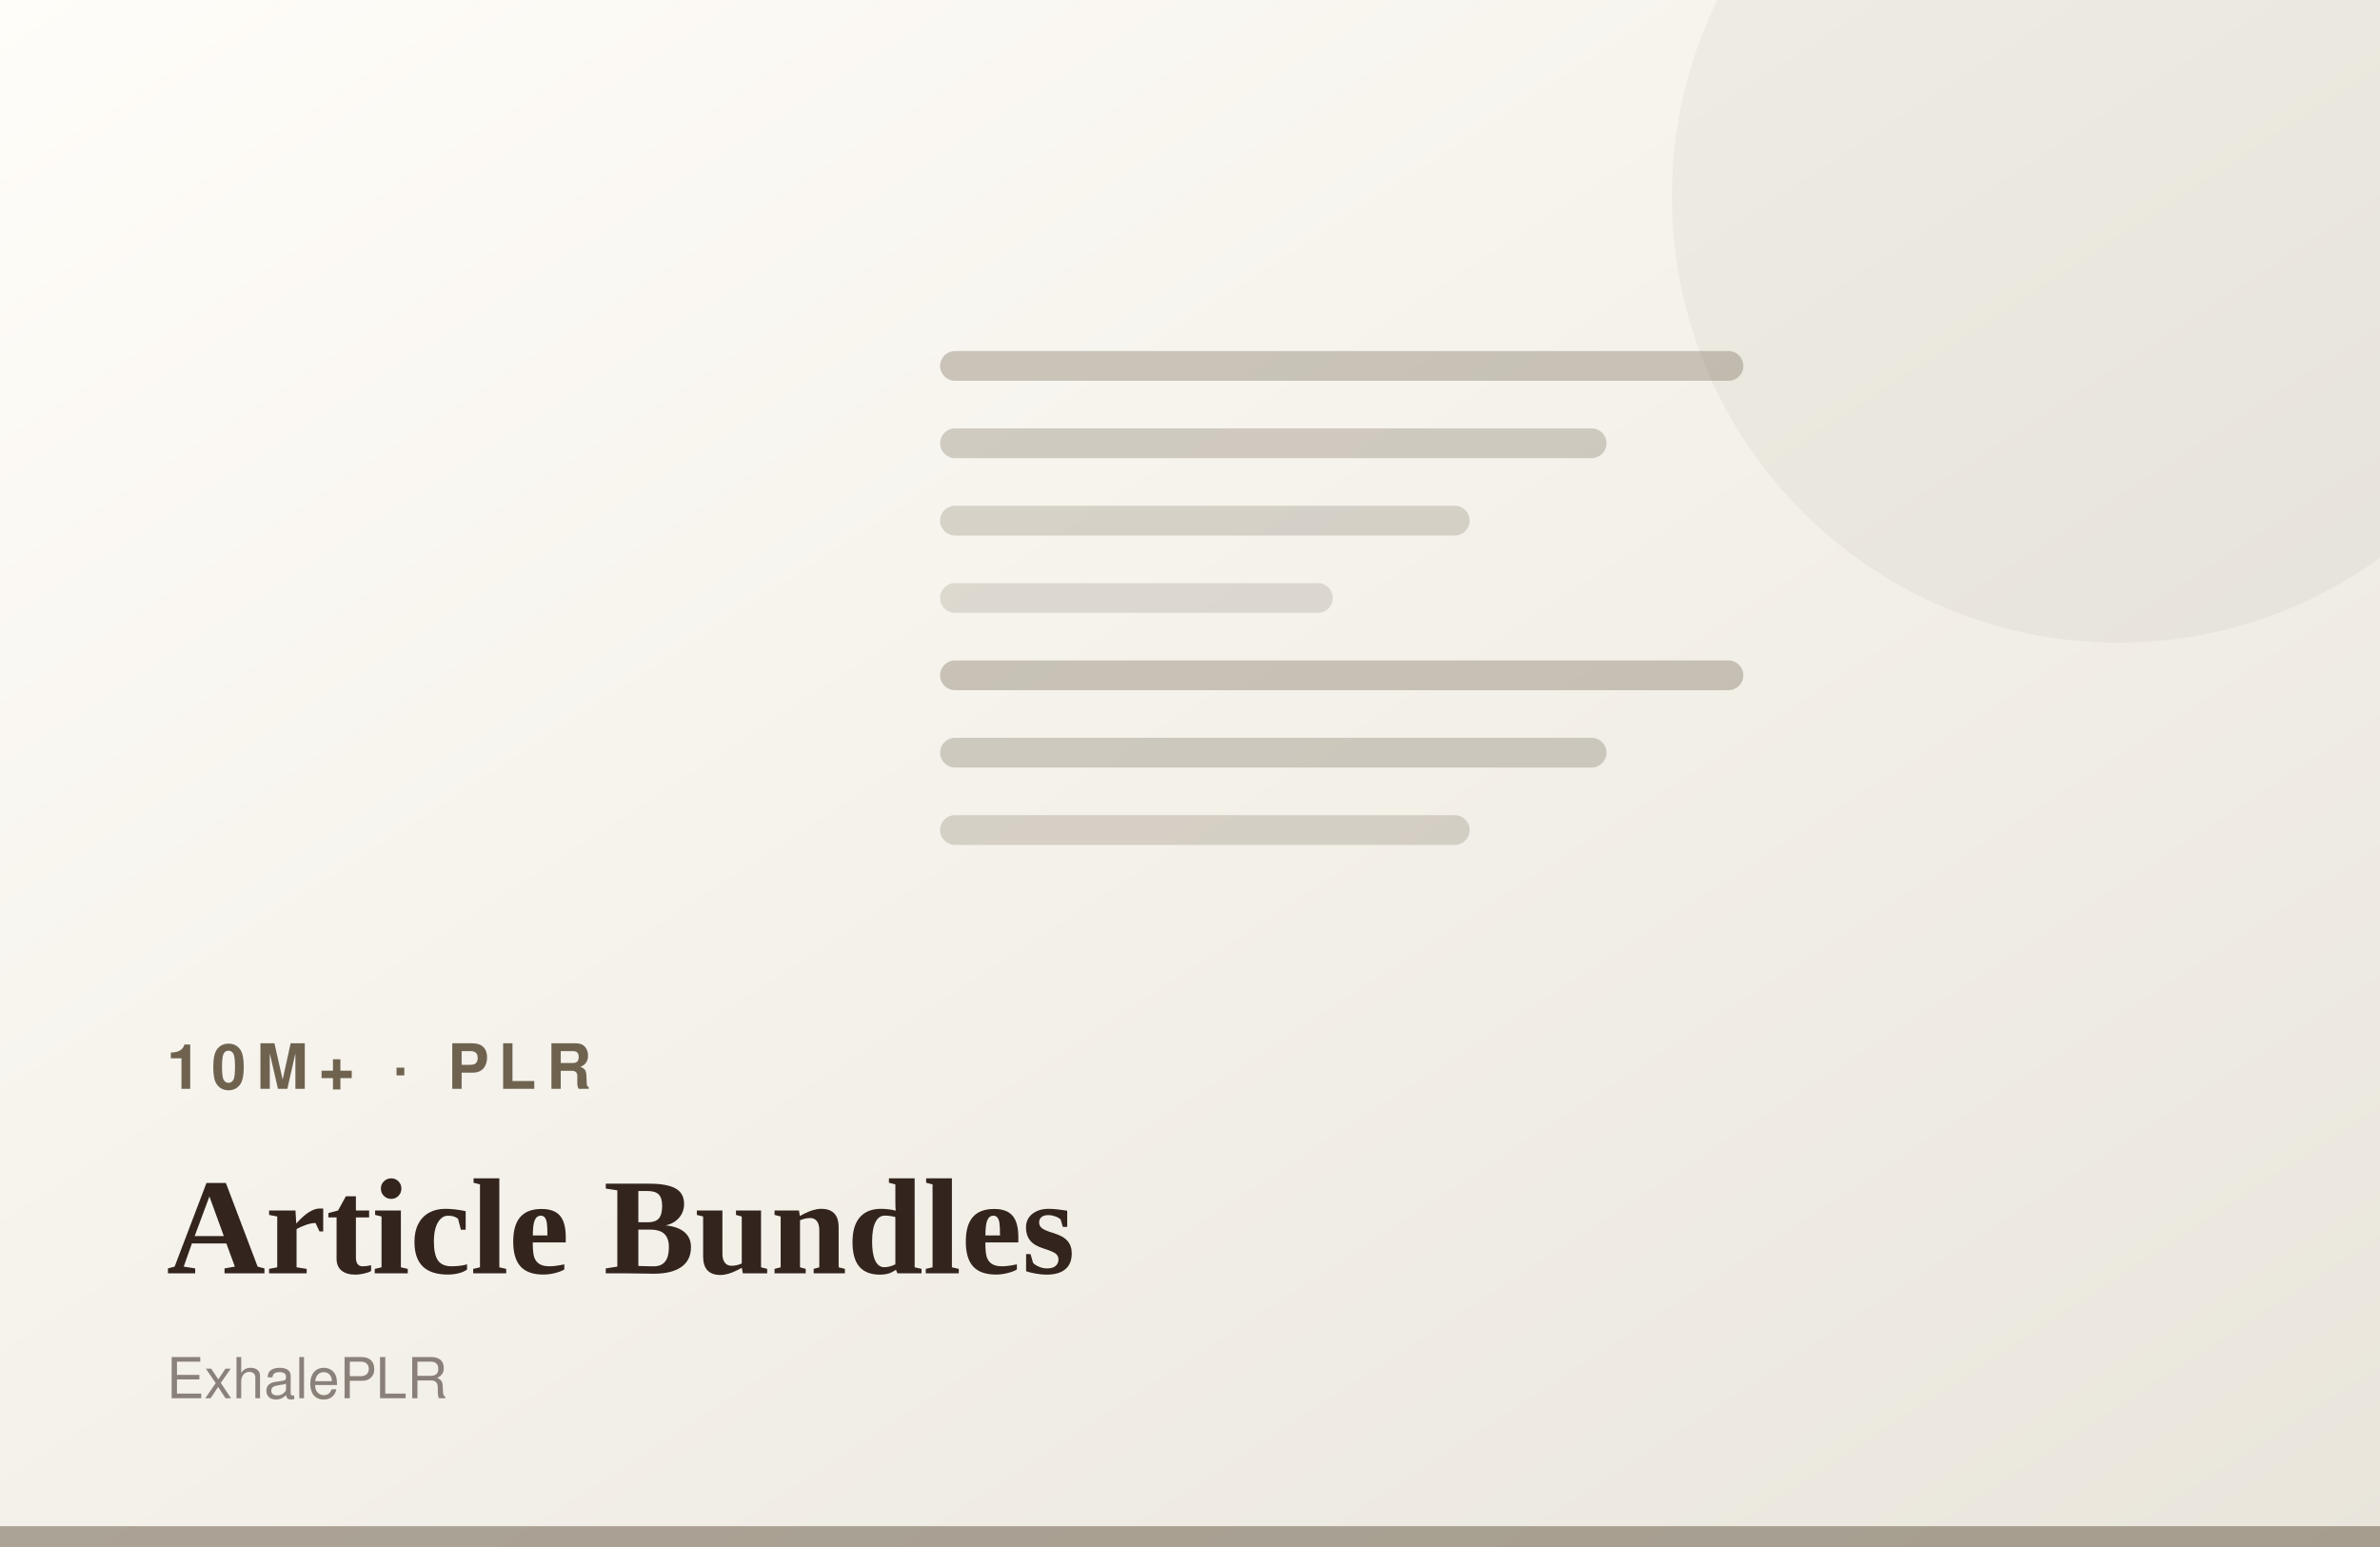
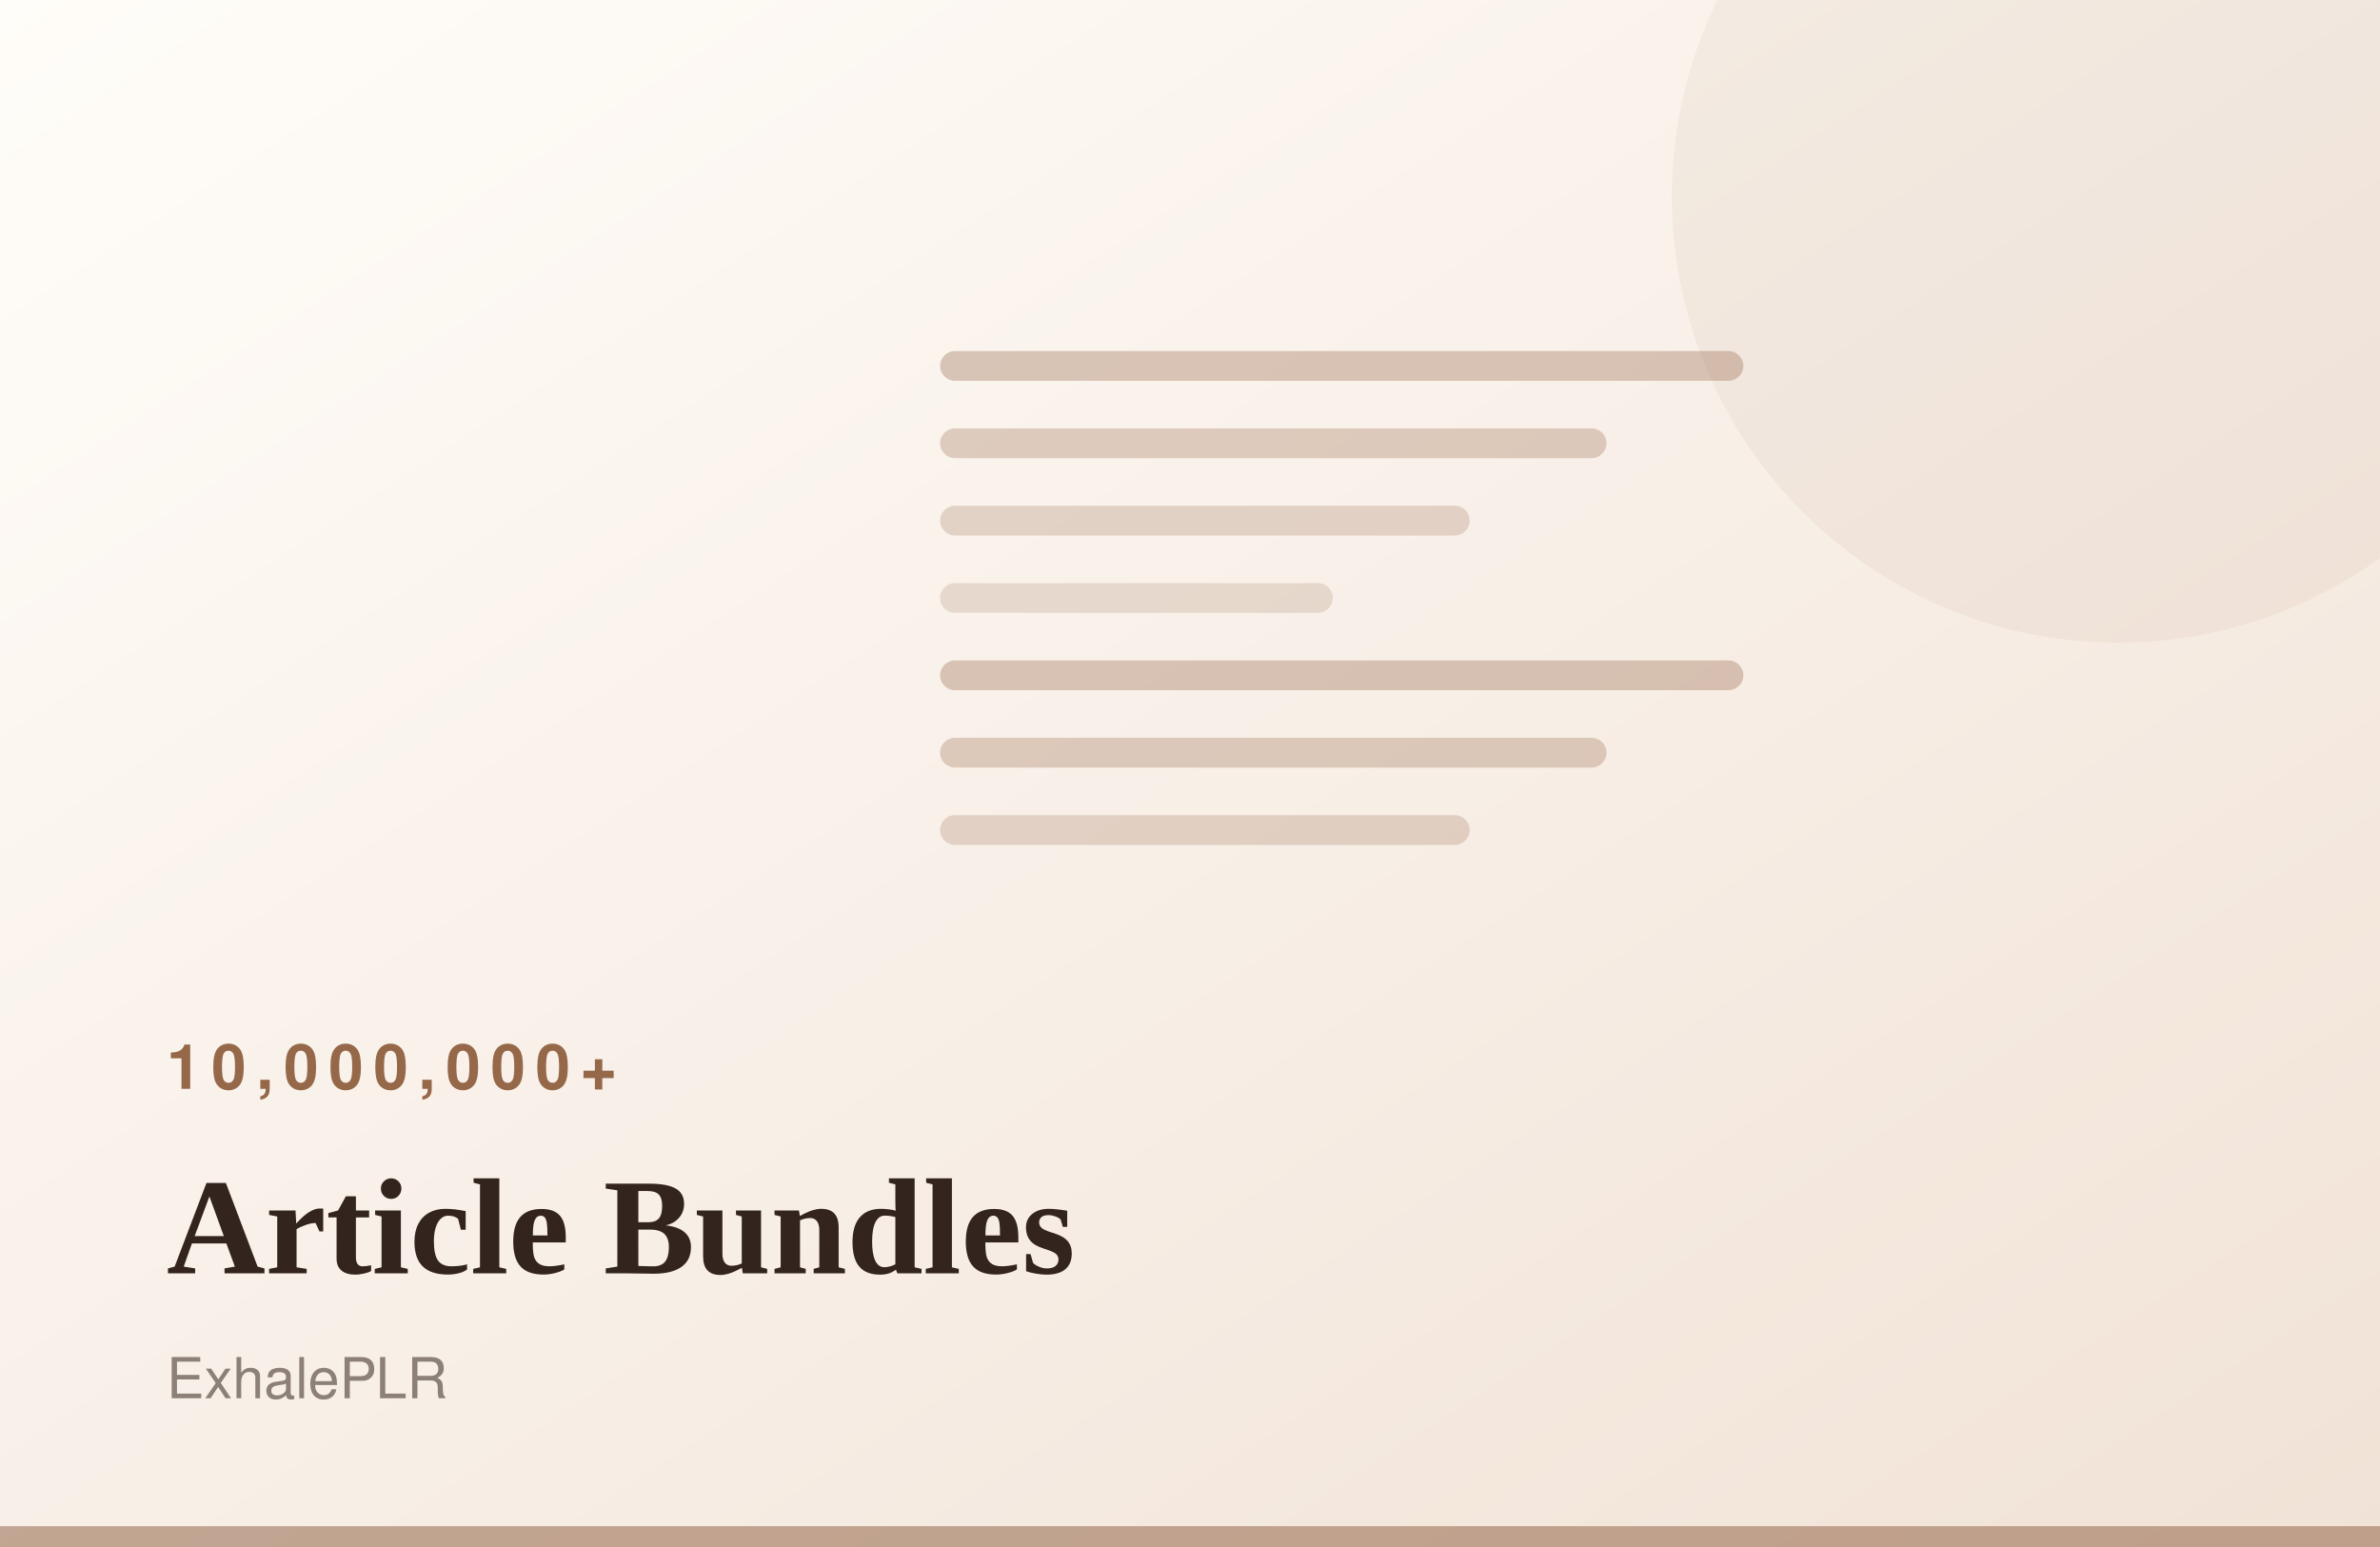
- <svg xmlns="http://www.w3.org/2000/svg" viewBox="0 0 800 520" width="800" height="520" role="img" aria-label="Article Bundles">
+ <svg xmlns="http://www.w3.org/2000/svg" viewBox="0 0 800 520" width="800" height="520" role="img" aria-label="10,000,000+ Article Bundles">
  <defs>
-     <linearGradient id="bg" x1="0" y1="0" x2="1" y2="1">
+     <linearGradient id="g" x1="0" y1="0" x2="1" y2="1">
      <stop offset="0" stop-color="#fffdf9" />
-       <stop offset="1" stop-color="#e9e5db" />
+       <stop offset="1" stop-color="#f1e2d6" />
    </linearGradient>
  </defs>
-   <rect width="800" height="520" fill="url(#bg)" />
-   <circle cx="712" cy="66" r="150" fill="#6f6350" opacity=".07" />
-   <rect x="316" y="118" width="270" height="10" rx="5" fill="#6f6350" opacity="0.34" />
-   <rect x="316" y="144" width="224" height="10" rx="5" fill="#6f6350" opacity="0.29" />
-   <rect x="316" y="170" width="178" height="10" rx="5" fill="#6f6350" opacity="0.24" />
-   <rect x="316" y="196" width="132" height="10" rx="5" fill="#6f6350" opacity="0.19" />
-   <rect x="316" y="222" width="270" height="10" rx="5" fill="#6f6350" opacity="0.34" />
-   <rect x="316" y="248" width="224" height="10" rx="5" fill="#6f6350" opacity="0.29" />
-   <rect x="316" y="274" width="178" height="10" rx="5" fill="#6f6350" opacity="0.24" />
-   <g font-family="Georgia,'Times New Roman',serif">
-     <text x="56" y="366" font-size="21" fill="#6f6350" letter-spacing="3.4" font-family="Helvetica,Arial,sans-serif" font-weight="700">10M+ · PLR</text>
-     <text x="56" y="428" font-size="46" fill="#33241e" font-weight="700">Article Bundles</text>
-   </g>
+   <rect width="800" height="520" fill="url(#g)" />
+   <circle cx="712" cy="66" r="150" fill="#96684a" opacity=".07" />
+   <rect x="316" y="118" width="270" height="10" rx="5" fill="#96684a" opacity="0.34" />
+   <rect x="316" y="144" width="224" height="10" rx="5" fill="#96684a" opacity="0.29" />
+   <rect x="316" y="170" width="178" height="10" rx="5" fill="#96684a" opacity="0.24" />
+   <rect x="316" y="196" width="132" height="10" rx="5" fill="#96684a" opacity="0.19" />
+   <rect x="316" y="222" width="270" height="10" rx="5" fill="#96684a" opacity="0.34" />
+   <rect x="316" y="248" width="224" height="10" rx="5" fill="#96684a" opacity="0.29" />
+   <rect x="316" y="274" width="178" height="10" rx="5" fill="#96684a" opacity="0.24" />
+   <text x="56" y="366" font-size="21" fill="#96684a" letter-spacing="3.4" font-family="Helvetica,Arial,sans-serif" font-weight="700">10,000,000+</text>
+   <text x="56" y="428" font-size="46" fill="#33241e" font-family="Georgia,'Times New Roman',serif" font-weight="700">Article Bundles</text>
  <text x="56" y="470" font-size="19" fill="#33241e" opacity=".55" font-family="Helvetica,Arial,sans-serif">ExhalePLR</text>
-   <rect x="0" y="513" width="800" height="7" fill="#6f6350" opacity=".55" />
+   <rect x="0" y="513" width="800" height="7" fill="#96684a" opacity=".55" />
</svg>
